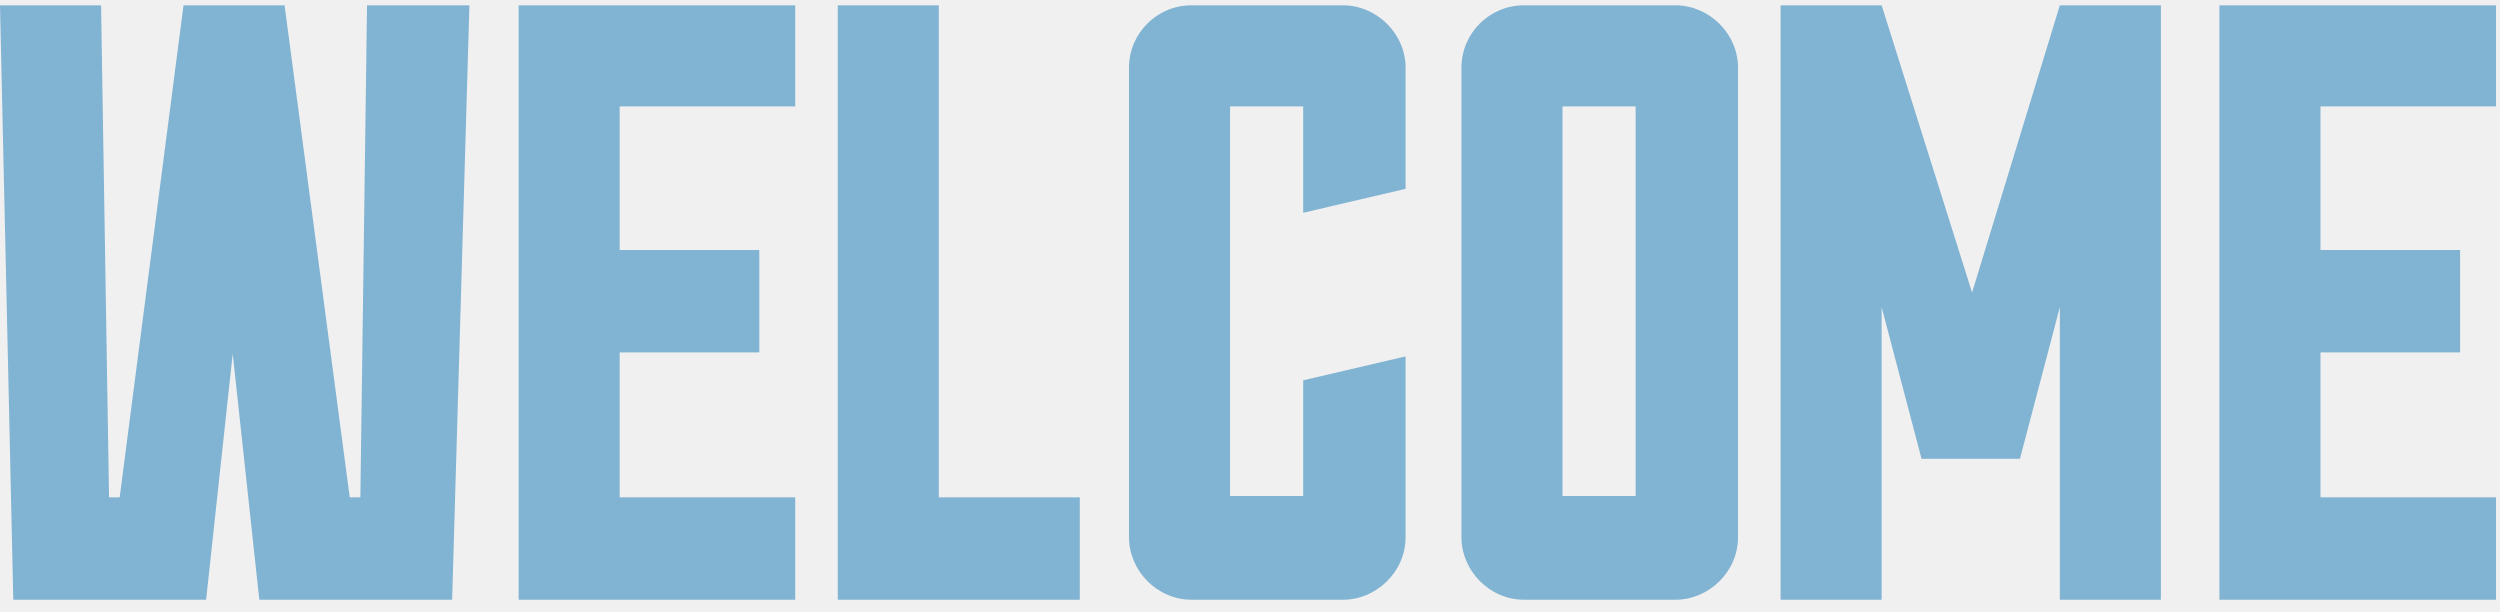
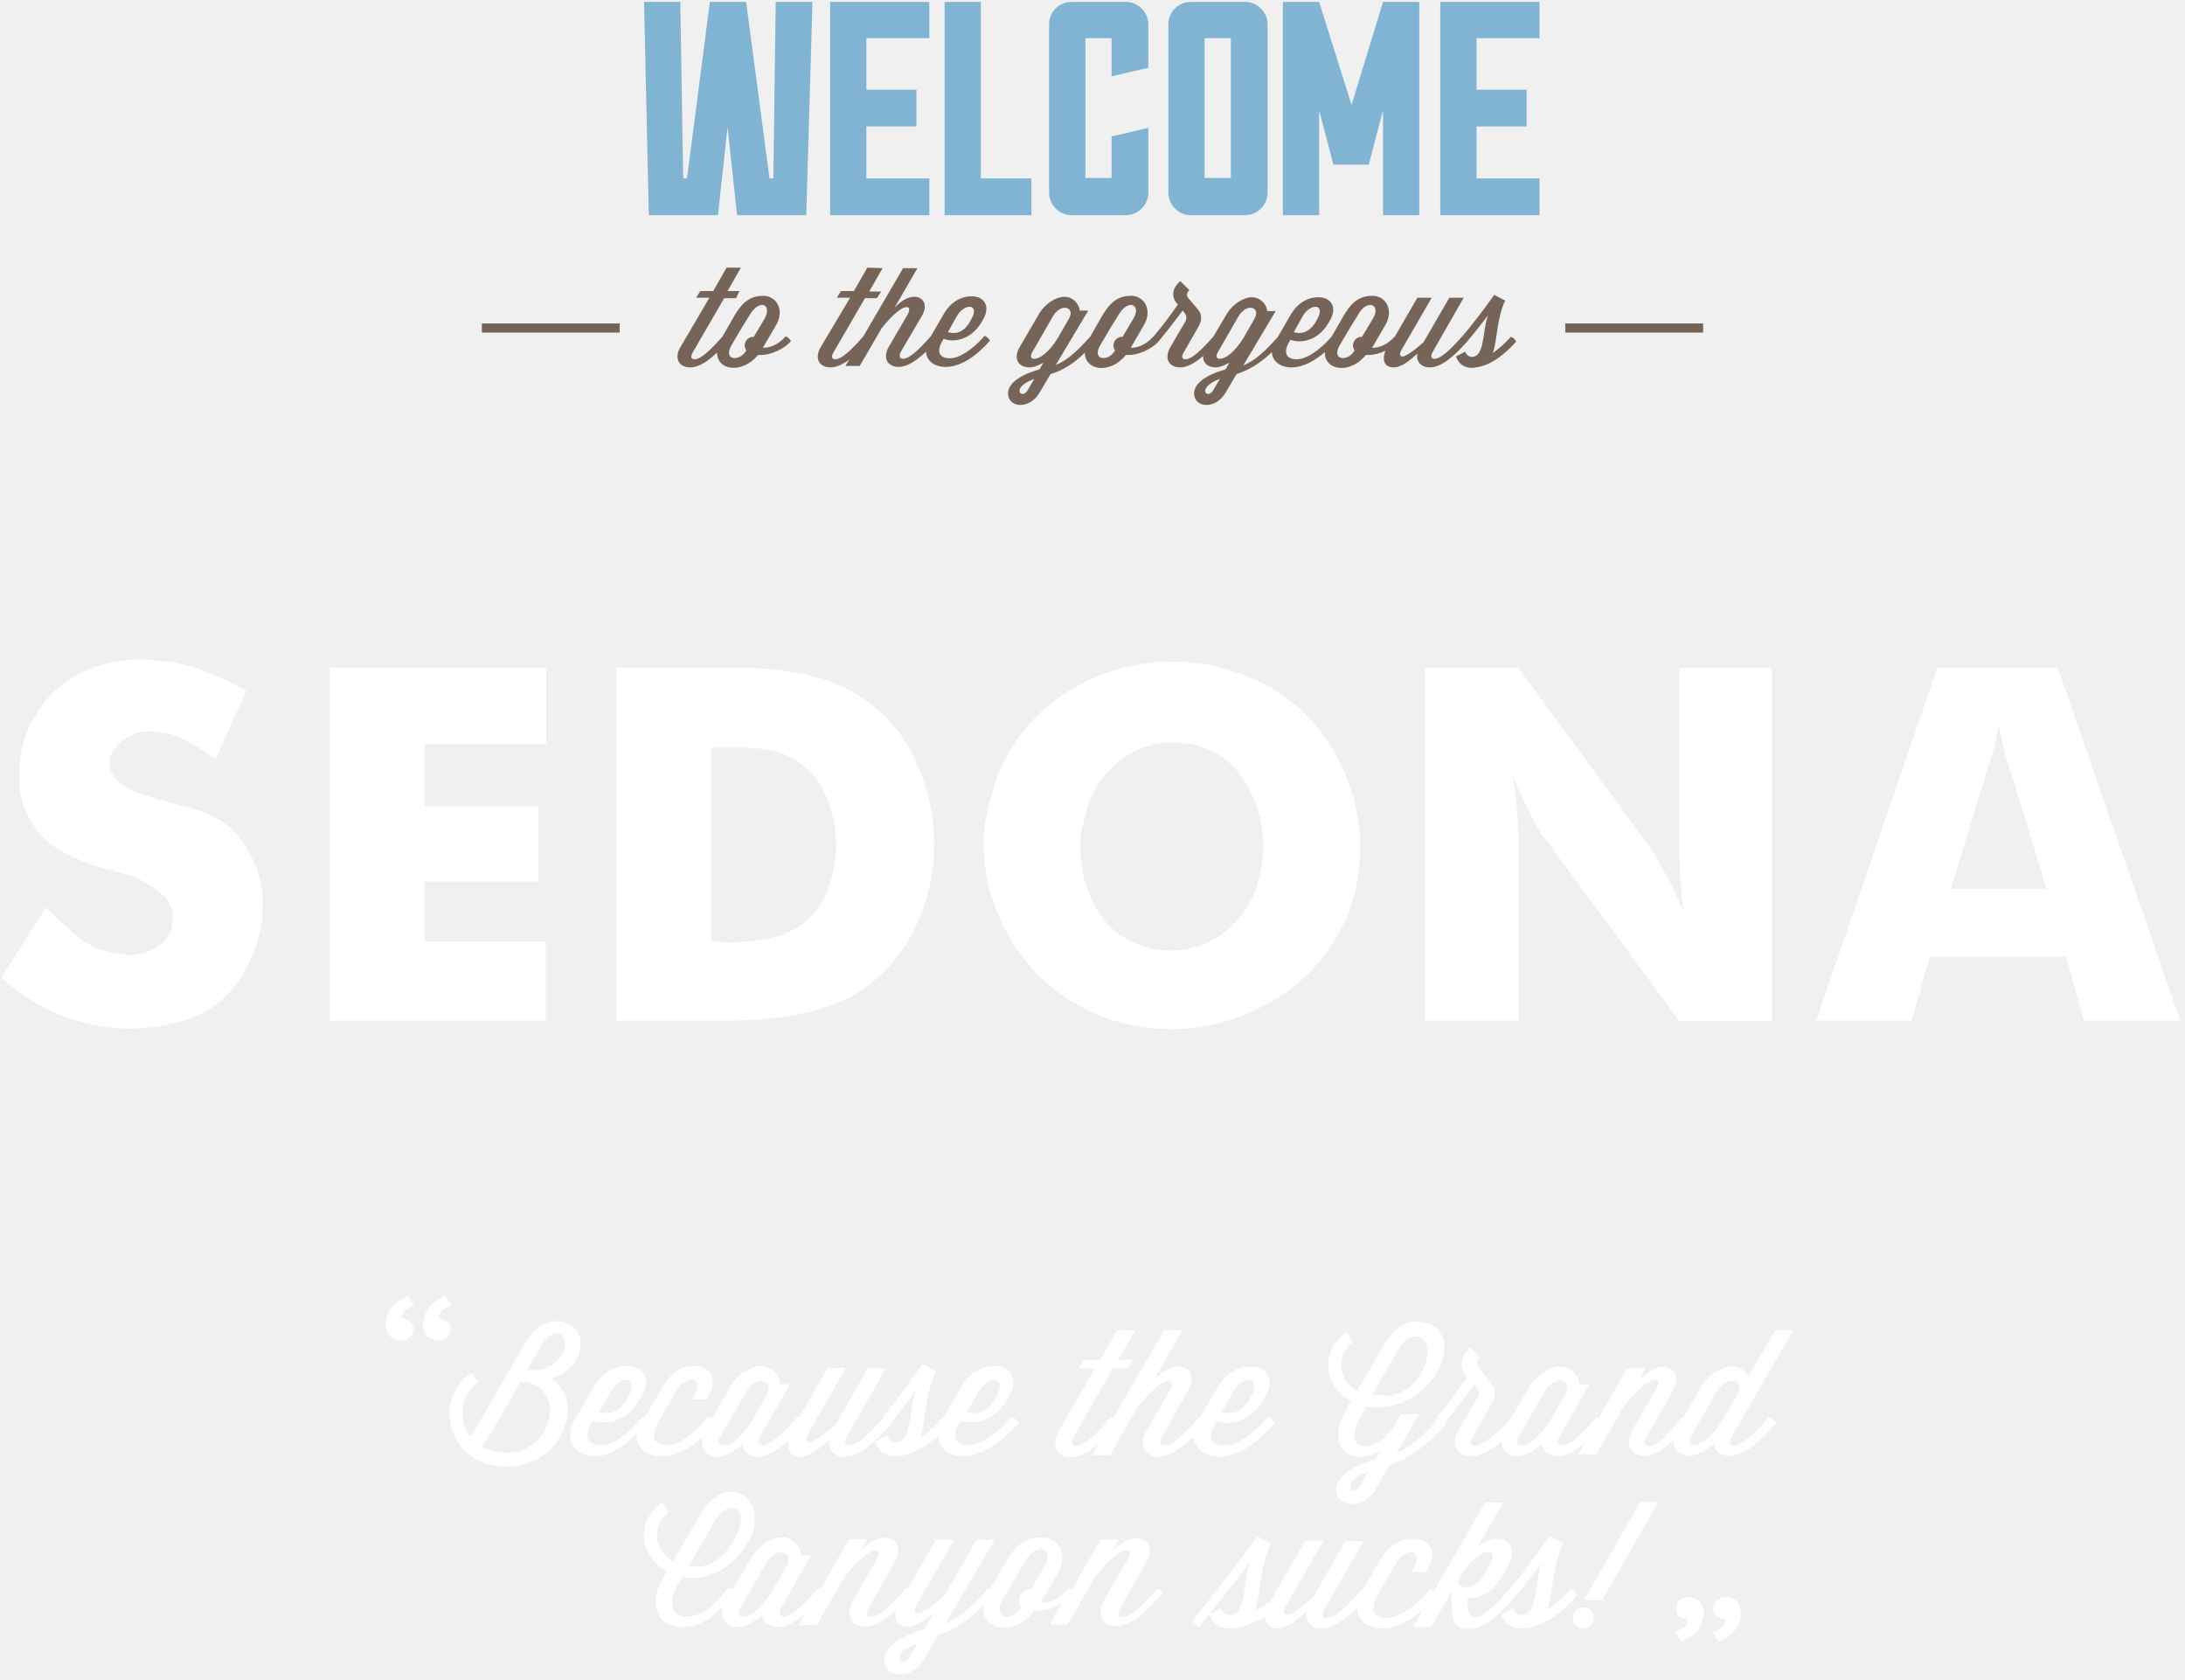
- <svg xmlns="http://www.w3.org/2000/svg" width="188" height="46" viewBox="0 0 188 46" fill="none">
-   <path d="M187.7 37.4V45.1H166.9V0.4H187.7V8H174.5V18.8H185V26.5H174.5V37.4H187.7ZM154.9 0.4H162.5V45.1H154.9V23.1L151.9 34.5H144.5L141.5 23.1V45.1H133.9V0.4H141.5L148.3 22L154.9 0.4ZM123 8H117.5V37.3H123V8ZM126 0.4C128.5 0.4 130.7 2.5 130.7 5.1V40.4C130.7 43 128.5 45.1 126 45.1H114.6C112 45.1 109.9 42.9 109.9 40.4V5.1C109.9 2.5 112 0.4 114.6 0.4H126ZM98 28.6L105.7 26.8V40.4C105.7 43 103.5 45.1 101 45.1H89.6C87 45.1 84.9 42.9 84.9 40.4V5.1C84.9 2.5 87 0.4 89.6 0.4H101C103.5 0.4 105.7 2.5 105.7 5.1V14.2L98 16V8H92.5V37.3H98V28.6ZM81.2 37.4V45.1H63V0.4H70.6V37.4H81.2ZM59.8 37.4V45.1H39V0.4H59.8V8H46.6V18.8H57.1V26.5H46.6V37.4H59.8ZM27.6 0.4H35.3L34 45.1H19.5L17.5 26.6L15.5 45.1H1L0 0.4H7.6L8.2 37.4H9L13.8 0.4H21.4L26.3 37.4H27.1L27.6 0.4Z" fill="#81B3D3" />
+ <svg xmlns="http://www.w3.org/2000/svg" width="458" height="352" viewBox="0 0 458 352" fill="none">
+   <path d="M152.3 56.1L149.5 61H146.8L145.9 62.4H148.7L142.6 72.8C141.3 75 142.2 77 144.7 77C146.5 77 148.4 75.7 150.3 73.9C150.3 77.7 155.6 78.4 158.9 74.4H159.6C161.4 74.4 164.2 73.3 165.8 71.5C165.6 71.1 165.1 70.6 164.7 70.5L164.5 70.7C163.1 72.2 161.5 72.9 159.9 72.9L162.7 68.1C164.5 65 162.8 62 160 62C157.7 62 155.9 62.9 154.1 65.9L152.6 68.5L151.4 70.6L151.2 70.8C149 73.3 146.9 75.3 145.6 75.3C144.9 75.3 144.6 74.8 145.3 73.7L151.8 62.5H154.3L155 61H152.5L155.3 56.1H152.3ZM159.8 63.9C160.8 64 161.2 65.2 160.2 66.9L158 70.6H157.9C156.9 70.6 156.1 71.4 156.1 72.4C156.1 72.8 156.2 73.1 156.4 73.4V73.5C155 75.9 151.5 75.5 153.3 72.4L155.6 68.5L157.1 66.1C158 64.5 159.1 63.9 159.8 63.9ZM181.8 56.1L179 61H176.3L175.4 62.4H178.2L172 72.8C170.7 75 171.6 77 174.1 77C175.3 77 176.6 76.4 178 75.4L177.2 76.7H180.2L184.8 68.8C189.4 63 191.5 63.8 190.2 66L186.3 72.7C185 74.9 185.9 76.9 188.4 76.9C190.2 76.9 192.2 75.5 194.1 73.7C194.2 75.6 195.8 76.9 198.2 76.9C201.6 76.9 205 74.3 207.5 71.4C207.3 71 206.8 70.5 206.4 70.4L206.2 70.6C204 73.1 201.2 75.1 199.1 75.1C197.2 75.1 196.1 74 197.5 71.5L197.8 71C199.7 71.8 203.4 71.4 205.7 67.6L206.1 66.9C207.7 64.1 206.2 62.1 203.7 62.1C201.3 62.1 199.3 63.4 198 65.5L195.1 70.5L194.9 70.7C192.7 73.2 190.6 75.2 189.3 75.2C188.6 75.2 188.3 74.7 188.9 73.6L193.3 66.1C194.6 63.8 193.4 62.2 191.7 62.2C190.4 62.2 189 62.9 187.5 64.5L192.3 56.2H189.3L180.9 70.6L180.7 70.8C178.5 73.3 176.4 75.3 175.1 75.3C174.4 75.3 174.1 74.8 174.8 73.7L181.3 62.5H183.8L184.7 61.1H182.2L185 56.2L181.8 56.1ZM203.1 64.3C204.1 64.2 204.6 65.2 203.6 66.9L203.2 67.6C201.8 70 199.8 70 198.7 69.6L200.6 66.2C201.3 65 202.3 64.4 203.1 64.3ZM247.4 58.9C245.7 60.4 245.5 62.1 246.6 63.5L246.9 63.8C245.6 65.7 243.8 68.2 241.8 70.5L241.6 70.7C240.2 72.2 238.6 72.9 237 72.9L239.8 68.1C241.6 65 239.9 62 237.1 62C234.8 62 233 62.9 231.2 65.9L229.7 68.5L228.5 70.6L228.3 70.8C225.8 73.6 223.7 75.5 221.3 76.5L228.1 65.1H226.3C226.3 63.9 225 62.2 223.1 62.2C221.5 62.2 219.2 63.5 217.9 65.6L213.7 72.8C212.4 75 213.3 77 215.8 77C216.6 77 217.7 76.6 218.7 76L217.9 77.4C213.8 78.6 211.3 80.3 211.3 82.5C211.3 85.4 215.7 86 217.9 82.3L220.2 78.4C222.6 77.7 225 76.3 227.4 73.9C227.4 77.7 232.7 78.5 236 74.4H236.7C238.5 74.4 241.3 73.3 242.9 71.5C244.3 69.8 245.5 68.3 247.9 65.1L248.3 65.6C248.7 66.1 248.8 66.7 248.5 67.3L245.3 72.8C244 75 244.9 77 247.4 77C248.9 77 250.6 76 252.2 74.6C252.1 76 253.1 77 254.8 77C255.6 77 256.7 76.6 257.7 76L256.9 77.4C252.8 78.6 250.3 80.3 250.3 82.5C250.3 85.4 254.7 86 256.9 82.3L259.2 78.4C261.7 77.6 264.1 76.2 266.6 73.8C266.7 75.7 268.3 77 270.7 77C273.2 77 275.6 75.6 277.7 73.8C277.6 77.7 283 78.5 286.3 74.4H287C287.9 74.4 289.2 74.1 290.4 73.5C289.6 75.6 290.3 77 292.1 77C293.8 77 295.6 75.5 297.1 74.1C296.8 75.7 297.8 77 299.7 77C302.2 77 305.1 74.4 307.6 71.5C309.3 69.5 310.8 67.5 311.9 66.1C310.7 69.2 311.3 74.8 308.5 74.8C307.5 74.8 307.1 73.7 307.1 73.7L305.2 74.7C305.2 74.7 305.8 77.1 308.5 77.1C308.8 77.1 309.1 77.1 309.3 77H309.4C312.5 76.6 315.5 74.2 317.8 71.6C317.6 71.1 317.1 70.7 316.7 70.6L316.5 70.8C315.4 72 314.2 73.1 312.9 74C313.9 71.2 313.7 66.8 315.5 63L313.2 61.8C312 63.5 309.2 67.4 306.5 70.5L306.3 70.7C304.1 73.2 302 75.2 300.7 75.2C300 75.2 299.7 74.7 300.4 73.6L306.8 62.4H303.8L298.4 71.7C296.1 73.8 294.3 74.9 293.8 74.7C293 74.4 293.8 73.3 294.2 72.6L300.1 62.4H297.1L292.4 70.5L292.2 70.7C290.8 72.2 289.2 72.9 287.6 72.9L290.4 68.1C292.2 65 290.5 62 287.7 62C285.4 62 283.6 62.9 281.8 65.9L280.3 68.5L279.1 70.6L278.9 70.8C276.7 73.3 273.9 75.3 271.8 75.3C269.9 75.3 268.8 74.2 270.2 71.7L270.5 71.2C272.4 72 276.1 71.6 278.4 67.8L278.8 67.1C280.4 64.3 278.9 62.3 276.4 62.3C274 62.3 272 63.6 270.7 65.7L267.8 70.7L267.6 70.9C265.1 73.7 263 75.6 260.6 76.6L267.4 65.2H265.6C265.6 64 264.3 62.3 262.4 62.3C260.8 62.3 258.5 63.6 257.2 65.7L254.3 70.6L254.1 70.8C251.9 73.3 249.8 75.3 248.5 75.3C247.8 75.3 247.5 74.8 248.2 73.7L251.2 68.5C252.2 66.7 251.8 65.6 250.8 64.5L249.1 62.5C248.7 62 248.7 61.4 249.3 60.8L247.4 58.9ZM237.1 63.9C238.1 64 238.6 65.2 237.5 66.9L235.3 70.6H235.2C234.2 70.6 233.4 71.4 233.4 72.4C233.4 72.8 233.5 73.1 233.7 73.4V73.5C232.3 75.9 228.8 75.5 230.6 72.4L232.9 68.5L234.4 66.1C235.3 64.5 236.3 63.9 237.1 63.9ZM287.3 63.9C288.3 64 288.8 65.2 287.7 66.9L285.5 70.6H285.4C284.4 70.6 283.6 71.4 283.6 72.4C283.6 72.8 283.7 73.1 283.9 73.4V73.5C282.5 75.9 279 75.5 280.8 72.4L283.1 68.5L284.6 66.1C285.4 64.5 286.5 63.9 287.3 63.9ZM275.6 64.3C276.6 64.2 277.1 65.2 276.1 66.9L275.7 67.6C274.2 70 272.3 70 271.2 69.6L273.1 66.2C273.8 65 274.8 64.4 275.6 64.3ZM223.2 64.5C224.2 64.5 224.9 65.4 224 66.9L221.7 70.9C219.9 73.8 218 75.2 216.8 75.2C216.1 75.2 215.8 74.7 216.5 73.6L220.7 66.3C221.4 65.1 222.4 64.5 223.2 64.5ZM262.1 64.5C263.1 64.5 263.8 65.4 262.9 66.9L260.6 70.9C258.8 73.8 256.9 75.2 255.7 75.2C255 75.2 254.7 74.7 255.4 73.6L259.6 66.3C260.3 65.1 261.3 64.5 262.1 64.5ZM216.8 79.4L215.4 81.8C214.8 82.9 213.7 82.7 213.7 81.9C213.7 81.2 214.5 80.3 216.8 79.4ZM255.7 79.4L254.3 81.8C253.7 82.9 252.6 82.7 252.6 81.9C252.7 81.2 253.4 80.3 255.7 79.4ZM101 67.8H129.9V69.7H101V67.8ZM328.1 67.8H357V69.7H328.1V67.8Z" fill="#766458" />
+   <path d="M322.7 37.4V45.1H301.9V0.4H322.7V8H309.5V18.8H320V26.5H309.5V37.4H322.7ZM289.9 0.4H297.5V45.1H289.9V23.1L286.9 34.5H279.5L276.5 23.1V45.1H268.9V0.4H276.5L283.3 22L289.9 0.4ZM258 8H252.5V37.3H258V8ZM261 0.4C263.5 0.4 265.7 2.5 265.7 5.1V40.4C265.7 43 263.5 45.1 261 45.1H249.6C247 45.1 244.9 42.9 244.9 40.4V5.1C244.9 2.5 247 0.4 249.6 0.4H261ZM233 28.6L240.7 26.8V40.4C240.7 43 238.5 45.1 236 45.1H224.6C222 45.1 219.9 42.9 219.9 40.4V5.1C219.9 2.5 222 0.4 224.6 0.4H236C238.5 0.4 240.7 2.5 240.7 5.1V14.2L233 16V8H227.5V37.3H233V28.6ZM216.2 37.4V45.1H198V0.4H205.6V37.4H216.2ZM194.8 37.4V45.1H174V0.4H194.8V8H181.6V18.8H192.1V26.5H181.6V37.4H194.8ZM162.6 0.4H170.3L169 45.1H154.5L152.5 26.6L150.5 45.1H136L135 0.4H142.6L143.2 37.4H144L148.8 0.4H156.4L161.3 37.4H162.1L162.6 0.4Z" fill="#81B3D3" />
+   <path d="M380.7 213.9L406.1 139.9H431.3L457 213.9H436.8L433.1 200.5H404.5L400.7 213.9H380.7ZM416.4 161.8L408.9 186.3H429L421.5 161.8C421.1 160.6 420.7 159.4 420.3 158.2C420 156.9 419.7 155.7 419.5 154.4C419.3 153.9 419.2 153.5 419.2 153.1C419.1 152.6 419 152.2 419 151.8C418.9 152.2 418.8 152.6 418.7 153.1C418.6 153.5 418.5 153.9 418.5 154.4C418.4 154.6 418.4 154.7 418.4 154.9C418.4 155 418.4 155.1 418.3 155.2C418.1 156.3 417.8 157.5 417.5 158.6C417 159.6 416.7 160.7 416.4 161.8ZM298.7 213.9V139.9H318.2L346.1 177.9C346.8 179 347.5 180.2 348.1 181.4C348.8 182.6 349.5 183.8 350.1 185L351.5 188C352 189 352.4 190 352.9 190.9C352.8 190.1 352.7 189.3 352.6 188.5C352.5 187.7 352.4 186.9 352.4 186.1C352.2 184.5 352.1 182.9 352.1 181.3C352 179.6 352 178 352 176.3V140H371.4V214H352L323.9 175.8C323.1 174.9 322.4 173.8 321.7 172.5C321 171.2 320.3 169.8 319.7 168.4C319.3 167.4 318.8 166.5 318.3 165.5C317.9 164.6 317.6 163.6 317.1 162.7C317.5 165.1 317.8 167.5 318 170C318.2 172.5 318.3 175 318.3 177.4V213.9H298.7ZM210.7 159C214.3 152.4 219.2 147.4 225.6 143.9C232 140.4 238.6 138.7 245.5 138.7C246.4 138.7 247.4 138.7 248.3 138.8C249.3 138.9 250.3 139 251.2 139C254.1 139.4 256.9 140.1 259.7 141.1C262.6 142.1 265.3 143.4 267.8 145C273.3 148.6 277.6 153.3 280.6 159.3C283.6 165.2 285.1 171.3 285.1 177.8C285.1 178.6 285.1 179.4 285 180.2C285 181 284.9 181.7 284.8 182.5C284.6 184.2 284.3 185.8 283.9 187.4C283.5 189 283 190.5 282.4 192C279.1 199.5 274.1 205.4 267.2 209.5C260.3 213.6 253.1 215.7 245.5 215.7C245 215.7 244.4 215.7 243.9 215.6H242.4C239.7 215.4 237.1 214.9 234.5 214.2C231.9 213.5 229.4 212.5 227.1 211.3C220.6 207.9 215.5 203.1 211.8 196.8C208.1 190.5 206.2 183.9 206.2 177.1C206.2 176.1 206.2 175.1 206.3 174.1C206.4 173.1 206.5 172 206.8 171C207.2 169 207.7 166.9 208.4 165C208.8 162.8 209.7 160.9 210.7 159ZM263.5 185.6C263.7 184.8 263.9 184 264.1 183.2C264.3 182.3 264.5 181.5 264.6 180.6C264.7 180.1 264.7 179.5 264.7 179C264.8 178.5 264.8 178 264.8 177.5C264.8 177 264.8 176.6 264.7 176.1V174.7C264.3 171.4 263.3 168.2 261.7 165.1C260.1 162 257.8 159.6 255 157.9C254.2 157.5 253.5 157.2 252.7 156.9C251.9 156.6 251.2 156.3 250.4 156.1C249.6 155.9 248.9 155.8 248.1 155.8C247.3 155.6 246.6 155.6 245.8 155.6C241.9 155.6 238.2 156.8 234.9 159.3C231.6 161.8 229.2 165.1 227.9 169.2L227.7 169.7V170.2C227.5 170.9 227.3 171.7 227.1 172.4C226.9 173.1 226.8 173.8 226.6 174.6L226.4 176.2V178.6C226.4 178.8 226.4 179.1 226.5 179.4C226.7 183.5 228 187.4 230.2 191.1C232.5 194.7 235.7 197.1 239.7 198.3L241.1 198.8C241.6 198.9 242.1 199 242.6 199L244 199.2H245.4C249.5 199.2 253.2 198 256.4 195.6C259.7 193 262.1 189.7 263.5 185.6ZM181.4 207C177.8 209.5 173.8 211.2 169.6 212.1C165.4 213 161 213.6 156.7 213.8C155.5 213.9 154.2 213.9 153 213.9H129.2V139.9H154.3C155.5 139.9 156.7 139.9 157.9 140C162.1 140.2 166.2 140.8 170.2 141.7C174.3 142.6 178.1 144.4 181.5 146.8C185.8 149.8 189.2 153.8 191.6 158.8C194 163.8 195.4 168.9 195.7 174.1C195.8 174.6 195.8 175 195.8 175.5V178.4C195.6 183.9 194.3 189.2 191.9 194.3C189.5 199.4 185.9 203.7 181.4 207ZM149 197.3C149.2 197.3 149.5 197.3 149.7 197.4H150.5C150.8 197.4 151.1 197.4 151.3 197.5H154.4C155.3 197.4 156.1 197.3 156.8 197.3C158.8 197.1 160.8 196.8 162.7 196.3C164.6 195.8 166.4 194.9 167.9 193.9C170.4 192.1 172.2 189.7 173.4 186.7C174.6 183.6 175.3 180.4 175.3 177.1V176.2C175.3 175.9 175.3 175.6 175.2 175.3C175 172.4 174.3 169.5 173.1 166.8C171.9 164 170.2 161.8 168 160.2C166.4 158.9 164.5 158 162.5 157.5C160.5 157 158.5 156.8 156.5 156.7H149V197.3ZM69.1 213.9V139.9H114.5V156H88.9V169H112.9V184.8H88.9V197.3H114.4V213.9H69.1ZM9.7 190.1C9.8 190.2 9.8 190.3 9.8 190.3C9.9 190.3 10 190.3 10 190.4C12.1 192.7 14.5 194.9 17.1 196.9C19.7 198.8 22.8 199.9 26.2 200C26.3 200 26.4 200 26.4 200.1H26.7C26.8 200.1 26.9 200.1 26.9 200.2H28.2C28.6 200.1 28.9 200 29.2 200C30.4 199.8 31.6 199.3 32.7 198.6C33.9 197.9 34.8 197.1 35.4 196L35.6 195.5L35.8 195C36 194.5 36.1 194 36.1 193.5C36.2 193 36.2 192.6 36.2 192.2C36.2 190.1 35.3 188.4 33.4 187C31.7 185.6 29.7 184.4 27.6 183.6C26.8 183.3 26 183.1 25.2 182.9C24.5 182.7 23.7 182.5 23 182.3H22.8C22.7 182.2 22.6 182.2 22.6 182.2C18.8 181.3 15.2 179.8 11.9 177.8C8.6 175.7 6.3 172.7 5 168.9C4.8 168.1 4.5 167.3 4.3 166.5C4.1 165.6 4 164.7 4 163.8C4 163.7 4 163.4 4 163.2V160.4C4.1 159.8 4.2 159.2 4.3 158.5C4.5 156.9 4.9 155.4 5.5 153.9C6 152.4 6.7 151 7.6 149.7C10.1 145.6 13.3 142.7 17.1 140.9C21 139.1 25.2 138.2 29.4 138.2C30.4 138.2 31.4 138.3 32.4 138.4C33.5 138.5 34.6 138.6 35.7 138.7C38.5 139.2 41.3 140 43.9 141C46.7 142.1 49.2 143.4 51.6 144.8L45.2 159.1C43.1 157.6 40.9 156.2 38.6 155C36.3 153.8 33.8 153.3 31.1 153.3H30.2C28.4 153.5 26.8 154.3 25.2 155.7C23.7 157 22.9 158.4 22.9 160V160.7C23 160.9 23.1 161.2 23.2 161.4C23.4 161.9 23.6 162.4 24 162.9C24.4 163.4 24.8 163.8 25.3 164.2C26.2 164.9 27.4 165.6 29 166.2C30.6 166.7 32.3 167.3 34.1 167.8C35.6 168.2 37 168.6 38.4 169C39.8 169.3 41 169.6 41.9 169.9C46.2 171.4 49.5 174 51.7 177.7C53.9 181.3 55 185.1 55.1 189.1V189.7C55.1 190.2 55.1 190.6 55 191.1V192.4C54.5 196.4 53.2 200.3 51.1 203.9C49 207.5 46.2 210.3 42.6 212.3C41.3 212.9 39.9 213.5 38.5 213.9C37.1 214.3 35.7 214.6 34.3 214.9C33.2 215.1 32 215.3 30.8 215.4C29.7 215.6 28.6 215.6 27.4 215.6H26C21.4 215.4 16.8 214.4 12.3 212.6C7.8 210.7 3.8 208.1 0.3 204.9L9.7 190.1ZM351.3 337.2C351.3 336.9 351.4 336.6 351.5 336.3C351.6 336 351.8 335.7 352 335.5C352.2 335.3 352.5 335.1 352.8 334.9C353.1 334.8 353.5 334.7 353.9 334.7C354.4 334.7 354.8 334.8 355.2 335C355.6 335.2 356 335.4 356.3 335.7C356.5 336 356.7 336.3 356.9 336.7C357 337.1 357.1 337.5 357.1 338C357.1 338.9 356.9 339.6 356.6 340.4C356.3 341.1 355.9 341.8 355.3 342.3C355 342.6 354.8 342.8 354.5 343C354.2 343.2 353.9 343.4 353.6 343.5C353.3 343.6 353.1 343.8 352.9 343.9C352.8 344 352.7 344 352.5 344.1L351.1 342.1C351.3 342 351.6 341.9 351.9 341.7C352.2 341.6 352.5 341.4 352.8 341.2C353.1 341 353.3 340.7 353.5 340.4C353.7 340.1 353.8 339.8 353.8 339.4C353.2 339.4 352.6 339.2 352.1 338.8C351.5 338.5 351.3 338 351.3 337.2ZM359.1 337.2C359.1 336.9 359.2 336.6 359.3 336.3C359.4 336 359.6 335.7 359.8 335.5C360 335.3 360.3 335.1 360.6 334.9C360.9 334.8 361.3 334.7 361.7 334.7C362.2 334.7 362.6 334.8 363 335C363.4 335.2 363.8 335.4 364.1 335.7C364.3 336 364.5 336.3 364.7 336.7C364.8 337.1 364.9 337.5 364.9 338C364.9 338.8 364.8 339.6 364.4 340.4C364.1 341.1 363.7 341.8 363.1 342.3C362.8 342.6 362.6 342.8 362.3 343C362 343.2 361.7 343.4 361.4 343.5C361.1 343.6 360.9 343.8 360.7 343.9C360.6 344 360.5 344 360.3 344.1L359 342.1C359.2 342 359.5 341.9 359.8 341.7C360.1 341.6 360.4 341.4 360.7 341.2C361 341 361.2 340.7 361.4 340.4C361.6 340.1 361.7 339.8 361.7 339.4C361.1 339.4 360.5 339.2 360 338.8C359.3 338.5 359.1 338 359.1 337.2ZM94.5 278.5C94.5 278.8 94.4 279.1 94.3 279.4C94.2 279.7 94 280 93.8 280.2C93.3 280.7 92.6 281 91.9 281C91.5 281 91 280.9 90.6 280.7C90.2 280.5 89.8 280.3 89.5 280C89.2 279.7 89 279.3 88.9 279C88.8 278.6 88.7 278.2 88.7 277.7C88.7 276.8 88.9 276.1 89.2 275.3C89.5 274.6 89.9 273.9 90.5 273.4C90.8 273.1 91 272.9 91.3 272.7C91.6 272.5 91.9 272.3 92.2 272.2C92.5 272.1 92.7 271.9 92.9 271.8C93.1 271.7 93.2 271.7 93.3 271.6L94.6 273.6C94.3 273.7 94 273.8 93.8 274C93.5 274.1 93.2 274.3 92.9 274.5C92.6 274.7 92.4 275 92.2 275.3C92 275.6 91.9 275.9 91.9 276.3C92.6 276.3 93.1 276.5 93.6 276.9C94.3 277.3 94.5 277.8 94.5 278.5ZM86.7 278.5C86.7 279.1 86.5 279.7 86 280.2C85.8 280.4 85.5 280.6 85.2 280.8C84.9 280.9 84.5 281 84.1 281C83.7 281 83.2 280.9 82.8 280.7C82.4 280.5 82 280.3 81.7 280C81.4 279.7 81.2 279.3 81.1 279C81 278.6 80.9 278.2 80.9 277.7C80.9 276.8 81.1 276.1 81.4 275.3C81.7 274.6 82.1 273.9 82.7 273.4C82.9 273.2 83.2 272.9 83.5 272.7C83.8 272.5 84.1 272.3 84.4 272.2C84.7 272.1 84.9 271.9 85.1 271.8C85.3 271.7 85.4 271.7 85.5 271.6L86.8 273.6C86.6 273.7 86.3 273.8 86 274C85.7 274.1 85.4 274.3 85.1 274.5C84.8 274.7 84.6 275 84.4 275.3C84.2 275.6 84.1 275.9 84.1 276.3C84.8 276.3 85.3 276.5 85.8 276.9C86.4 277.3 86.7 277.8 86.7 278.5ZM332 335.4H335.8L347.6 314.8H343.8L332 335.4ZM331.9 336.9C330.7 336.9 329.7 337.9 329.7 339.1C329.7 340.3 330.6 341.3 331.9 341.3C333.1 341.3 334.1 340.4 334.1 339.1C334.1 337.8 333.1 336.9 331.9 336.9ZM305.5 331.4L306.6 329.5C311 323.4 313.9 325.1 312.6 327.4L310.8 330.5C309.7 332.4 306.3 333.8 305.5 331.4ZM330.6 334.3C330.4 333.7 329.7 333.1 329.2 333L328.9 333.3C327.6 334.9 326 336.2 324.4 337.4C325.6 333.8 325.3 328.3 327.7 323.4L324.9 321.9C323.3 324 319.9 329 316.5 333L316.2 333.3C313.5 336.5 310.8 339 309.2 339C308.4 339 307.6 338.2 307.6 336.5V334.9C310.3 335.2 313.1 333.5 314.8 330.4L315.8 328.7C319.3 322.7 313.6 320.7 309.7 324.2L315.1 314.9H311.3L300.5 333.6C300.3 333.4 300.1 333.3 299.8 333.1L299.5 333.4C296.8 336.6 293.3 339.1 290.6 339.1C288.3 339.1 286.9 337.6 288.6 334.6L292.5 327.8C294.7 324.1 298.5 324.7 296.3 328.6L295.8 329.5H298.9L299.4 328.6C301.4 325.1 299.5 322.5 296.4 322.5C293.3 322.5 290.9 324.1 289.3 326.9L285.6 333.3C285.5 333.3 285.4 333.2 285.4 333.2L285.1 333.5C282.4 336.7 279.7 339.2 278.1 339.2C277.3 339.2 276.8 338.6 277.7 337.1L285.8 323H282L275.3 334.7C272.4 337.3 270.2 338.8 269.5 338.4C268.6 338 269.5 336.6 270 335.8L277.4 322.9H273.6L266.3 335.6C265.5 336.3 263.9 337 263.1 337.5C264.3 333.9 264 328.4 266.4 323.5L263.6 322C262 324.1 253.3 335.7 249.9 339.7C250.2 340.2 250.8 340.6 251.3 341C253.4 338.5 260.6 329.3 262 327.5C260.5 331.4 261.3 338.5 257.7 338.5C256.4 338.5 255.9 337.1 255.9 337.1L253.5 338.3C253.5 338.3 254.2 341.3 257.6 341.3C258 341.3 258.3 341.3 258.7 341.2H258.8C260.7 340.9 263.4 340.1 265.2 338.8C265.2 340.3 266.1 341.3 267.7 341.3C269.8 341.3 272.1 339.4 273.9 337.7C273.5 339.7 274.7 341.3 277.1 341.3C279.4 341.3 282.1 339.4 284.5 336.9C284.5 339.4 286.5 341.3 289.6 341.3C292.7 341.3 295.7 339.6 298.3 337.3L296.2 341H300L304.3 333.5V336.5C304.3 339.7 304.9 341.4 308 341.4C311.1 341.4 314.7 338.1 317.8 334.4C319.9 331.9 321.8 329.3 323.2 327.5C321.7 331.4 322.5 338.5 318.9 338.5C317.6 338.5 317.1 337.1 317.1 337.1L314.7 338.3C314.7 338.3 315.4 341.3 318.8 341.3C319.2 341.3 319.5 341.3 319.9 341.2H320C324 340.7 327.8 337.6 330.6 334.3ZM216 333.2H215.8C214.6 333.2 213.6 334.2 213.6 335.5C213.6 336 213.7 336.4 214 336.8V336.9C212.2 339.9 207.9 339.4 210.1 335.4L213 330.4L214.8 327.3C217.5 322.8 221.1 324.6 218.8 328.5L216 333.2ZM190.6 347.4C189.8 348.8 188.5 348.6 188.5 347.6C188.5 346.6 189.4 345.5 192.3 344.4L190.6 347.4ZM161.8 333.6C159.5 337.2 157.3 338.9 155.7 338.9C154.9 338.9 154.4 338.3 155.3 336.8L160.6 327.6C162.6 324.1 166.7 325 164.8 328.4L161.8 333.6ZM149.8 318.9C150.9 317 152.2 316.1 153.2 316.1C154.6 316.1 155.3 317 155.3 318.4C155.3 321.9 150.9 329.2 145.1 328.3H144.3L149.8 318.9ZM242.6 333L242.3 333.3C239.6 336.5 236.9 339 235.3 339C234.5 339 234 338.4 234.9 336.9L240.3 327.3C241.9 324.4 240.4 322.4 238.3 322.4C236.7 322.4 235 323.3 233.1 325.2L234.5 322.7H230.7L224.6 333.2C224.4 333.1 224.3 333 224.1 332.9L223.8 333.2C222.1 335.1 220 336 218.1 336L221.7 329.9C224 325.9 221.9 322.2 218.3 322.2C215.4 322.2 213.1 323.4 211 327.1L209.1 330.3L207.5 333.1C207.4 333 207.3 333 207.2 332.9L206.9 333.2C203.8 336.8 201.1 339.1 198.1 340.4L208.5 322.7H204.7L198 334.3C195.1 337 192.8 338.5 192.1 338.2C191.2 337.8 192.1 336.4 192.6 335.6L200 322.7H196.2L190.2 333.1C190.1 333 190 333 189.9 332.9L189.6 333.2C186.9 336.4 184.2 338.9 182.6 338.9C181.8 338.9 181.3 338.3 182.2 336.8L187.6 327.2C189.2 324.3 187.7 322.3 185.6 322.3C184 322.3 182.3 323.2 180.4 325.1L181.8 322.6H178L172 333C171.9 332.9 171.8 332.9 171.6 332.8L171.3 333.1C168.6 336.3 165.9 338.8 164.3 338.8C163.5 338.8 163 338.2 163.9 336.7L170 326H167.9C168 324.4 166.4 322.2 163.9 322.2C161.9 322.2 159 323.8 157.4 326.6L153.5 333.3C153.2 333.1 152.9 332.9 152.7 332.8L152.4 333.1C149.7 336.3 147.6 338.8 143.8 338.8C141.2 338.8 139.7 336.2 141.9 332.4L143 330.5C143.7 330.6 144.4 330.7 145.1 330.7C149.1 330.7 153.7 328.6 156.7 323.4C157.8 321.5 158.2 319.8 158.2 318.3C158.2 314.9 156 312.7 153.2 312.7C151.1 312.7 148.7 314.2 147 317.1L141.1 327.2C138.9 326 137.7 323.9 137.7 321.8C137.7 320.1 138.5 318.3 140.1 317L138.9 314.8C136.2 316.7 135 319.3 135 321.8C135 324.8 136.7 327.7 139.8 329.3L138.7 331.3C136 335.9 137.6 341 142.9 341C147.1 341 149 339.1 151.6 336.6C150.8 339 152 341 154.6 341C156.1 341 158 340 159.8 338.5C160 340 161.1 341 163.1 341C164.9 341 166.9 339.9 168.8 338.2L167.4 340.6H171.2L177 330.5C182.8 323.3 185.4 324.2 183.7 327L178.8 335.5C177.2 338.3 178.3 340.9 181.4 340.9C183.4 340.9 185.7 339.5 187.8 337.5C187.3 339.6 188.3 340.9 190.2 340.9C192 340.9 194.1 339.4 195.8 337.9L193.7 341.5C188.6 343 185.4 345.1 185.4 348C185.4 351.6 191 352.4 193.7 347.7L196.6 342.7C199.8 341.7 202.9 339.7 206.1 336.5C205.6 341.8 212.6 343 216.8 337.6H217.6C219 337.6 220.8 337.1 222.5 336.1L220 340.5H223.8L229.6 330.4C235.4 323.2 238 324.1 236.3 326.9L231.4 335.4C229.8 338.2 230.9 340.8 234 340.8C237.1 340.8 240.7 337.5 243.8 333.8C243.7 333.8 243.1 333.2 242.6 333ZM361.2 297.4C358.9 301.1 356.6 302.9 355 302.9C354.2 302.9 353.7 302.3 354.6 300.8L359.9 291.6C361.9 288.1 366 289 364.1 292.4L361.2 297.4ZM325 297.6C322.7 301.2 320.5 302.9 318.9 302.9C318.1 302.9 317.6 302.3 318.5 300.8L323.8 291.6C325.8 288.1 329.9 289 328 292.4L325 297.6ZM285.1 311.4C284.3 312.8 283 312.6 283 311.6C283 310.6 283.9 309.5 286.8 308.4L285.1 311.4ZM293.1 282.9C294.2 281 295.5 280.1 296.5 280.1C302.5 280.1 298 294.5 288.4 292.3H287.6L293.1 282.9ZM370.8 297L370.5 297.3C367.8 300.5 365.1 303 363.5 303C362.7 303 362.2 302.4 363.1 300.9L375.9 278.8H372.1L366.5 288.4C365.8 287.3 364.6 286.4 363 286.4C361 286.4 358.1 288 356.5 290.8L352.8 297.2C352.7 297.2 352.6 297.1 352.6 297.1L352.3 297.4C349.6 300.6 347.3 303.1 345.6 303.1C344.8 303.1 344.3 302.5 345.2 301L350.7 291.4C352.3 288.5 350.8 286.5 348.7 286.5C347.1 286.5 345.4 287.4 343.5 289.3L344.9 286.8H341.1L335.1 297.2C335 297.1 334.9 297.1 334.7 297L334.4 297.3C331.7 300.5 329 303 327.4 303C326.6 303 326.1 302.4 327 300.9L333.1 290.2H331C331.1 288.6 329.5 286.4 327 286.4C325 286.4 322.1 288 320.5 290.8L316.8 297.1L316.6 297.3C313.9 300.5 310.8 303 309.2 303C308.4 303 307.9 302.4 308.8 300.9L312.6 294.3C313.9 292 313.3 290.7 312.1 289.2L310 286.7C309.5 286 309.5 285.2 310.2 284.5L308.2 282.4C306.1 284.3 305.9 286.5 307.2 288.2L307.5 288.6C305.8 291 303.6 294.2 301.1 297.1C301.2 297.2 301.3 297.3 301.4 297.4C298.3 301 295.6 303.3 292.7 304.6L297.5 296.4H293.7L293.3 297.1C291.3 300.6 289 303.1 286.1 303.1C283.5 303.1 283.1 300.5 285.3 296.7L286.4 294.8C287.1 294.9 287.8 295 288.5 295C301.9 295 308.4 277 296.6 277C294.5 277 292.1 278.5 290.4 281.4L284.5 291.5C282.3 290.3 281.1 288.2 281.1 286.1C281.1 284.4 281.9 282.6 283.5 281.3L282.3 279.1C279.6 281 278.4 283.6 278.4 286.1C278.4 289.1 280.1 292 283.2 293.6L282.1 295.6C279.4 300.2 279.9 305.3 285.3 305.3C286.9 305.3 288.2 304.8 289.4 304.1L288.4 305.8C283.3 307.4 280.1 309.4 280.1 312.3C280.1 315.9 285.7 316.7 288.4 312L291.3 307C295.2 305.8 299.1 303.1 303.2 298.3C303.1 298.2 303.1 298.1 303 297.9C304.7 295.9 306.1 294 309 290.2L309.5 290.8C310 291.4 310.2 292.2 309.7 292.9L305.7 299.8C304.1 302.6 305.2 305.2 308.3 305.2C310.2 305.2 312.6 304 314.7 302.2C314.7 303.9 315.8 305.2 318 305.2C319.5 305.2 321.4 304.2 323.2 302.7C323.4 304.2 324.5 305.2 326.5 305.2C328.3 305.2 330.3 304.1 332.2 302.4L330.8 304.8H334.6L340.4 294.7C346.2 287.5 348.8 288.4 347.1 291.2L342.2 299.7C340.6 302.5 341.7 305.1 344.8 305.1C346.8 305.1 348.6 303.7 350.8 301.8C350.6 303.7 351.8 305.1 354.1 305.1C355.6 305.1 357.5 304.1 359.3 302.6C359.5 304.1 360.6 305.1 362.6 305.1C365.7 305.1 369.3 301.8 372.4 298.1C371.9 297.8 371.3 297.2 370.8 297ZM258.5 291.7C260.7 288 264.5 288.6 262.3 292.5L261.8 293.4C260 296.5 257.5 296.4 256.1 295.9L258.5 291.7ZM255.5 305.3C259.8 305.3 264 302 267.2 298.3C266.9 297.8 266.3 297.2 265.8 297L265.5 297.3C262.8 300.5 259.3 303 256.6 303C254.3 303 252.9 301.5 254.6 298.5L255 297.8C257.4 298.8 262 298.3 264.8 293.4L265.3 292.5C267.3 289 265.4 286.4 262.3 286.4C259.3 286.4 256.8 288 255.2 290.8L251.5 297.1C251.5 297.1 251.4 297.1 251.4 297L251.1 297.3C248.4 300.5 245.7 303 244.1 303C243.3 303 242.8 302.4 243.7 300.9L249.1 291.3C250.7 288.4 249.2 286.4 247.1 286.4C245.5 286.4 243.7 287.3 241.8 289.3L247.8 278.8H244L233.3 297.3C233.2 297.2 233 297.1 232.9 297L232.6 297.3C229.9 300.5 227.2 303 225.6 303C224.8 303 224.3 302.4 225.2 300.9L233.3 286.8H236.4L237.5 285H234.4L238 278.8H234.2L230.6 285H227.2L226.1 286.8H229.5L221.9 300C220.3 302.8 221.4 305.4 224.5 305.4C226.4 305.4 228.4 304.2 230.4 302.4L228.9 305H232.7L238.4 295C244.2 287.7 246.8 288.6 245.2 291.4L240.3 299.9C238.7 302.7 239.8 305.3 242.9 305.3C245.2 305.3 247.7 303.5 250.2 301.1C250.4 303.5 252.4 305.3 255.5 305.3ZM128 291.7C130.2 288 134 288.6 131.8 292.5L131.3 293.4C129.5 296.5 127 296.4 125.6 295.9L128 291.7ZM151.1 300.9L156.4 291.7C158.4 288.2 162.5 289.1 160.6 292.5L157.7 297.7C155.4 301.3 153.2 303 151.6 303C150.7 302.9 150.2 302.4 151.1 300.9ZM205.1 291.7C207.3 288 211.1 288.6 208.9 292.5L208.4 293.4C206.6 296.5 204.2 296.4 202.7 295.9L205.1 291.7ZM147.3 301.2C146.7 303.4 147.9 305.3 150.4 305.3C151.9 305.3 153.8 304.3 155.6 302.8C155.8 304.3 156.9 305.3 158.9 305.3C160.9 305.3 163.1 303.9 165.3 302C164.9 304 165.8 305.3 167.7 305.3C169.8 305.3 172.1 303.4 173.9 301.7C173.5 303.7 174.7 305.3 177.1 305.3C180.2 305.3 183.8 302 186.9 298.3C186.9 298.3 186.8 298.2 186.8 298.1C188.9 295.7 190.7 293.1 192 291.3C190.5 295.2 191.3 302.3 187.7 302.3C186.4 302.3 185.9 300.9 185.9 300.9L183.5 302.1C183.5 302.1 184.2 305.2 187.6 305.2C188 305.2 188.3 305.2 188.7 305.1H188.8C191.6 304.7 194.3 303 196.7 300.9C196.8 303.4 198.7 305.2 201.8 305.2C206.1 305.2 210.3 301.9 213.5 298.2C213.2 297.7 212.6 297.1 212.1 296.9L211.8 297.2C209.1 300.4 205.6 302.9 202.9 302.9C200.6 302.9 199.2 301.4 200.9 298.4L201.3 297.7C203.7 298.7 208.3 298.2 211.1 293.3L211.6 292.4C213.6 288.9 211.7 286.3 208.6 286.3C205.5 286.3 203.1 287.9 201.5 290.7L197.8 297H197.7L197.4 297.3C196.1 298.9 194.5 300.2 192.9 301.4C194.1 297.8 193.8 292.3 196.2 287.4L193.4 285.9C191.8 288 188.4 293 185 297L185.1 297.1L185 297.3C182.3 300.5 179.6 303 178 303C177.2 303 176.7 302.4 177.6 300.9L185.7 286.8H181.9L175.2 298.5C172.3 301.1 170.1 302.6 169.4 302.2C168.5 301.8 169.4 300.4 169.9 299.6L177.3 286.7H173.5L167.5 297.1C167.4 297 167.3 297 167.2 296.9L166.9 297.2C164.2 300.4 161.5 302.9 159.9 302.9C159.1 302.9 158.6 302.3 159.5 300.8L165.6 290.1H163.5C163.6 288.5 162 286.3 159.5 286.3C157.5 286.3 154.6 287.9 153 290.7L149.2 297.3C149 297.2 148.8 297 148.6 296.9L148.3 297.2C145.6 300.4 142.4 302.9 139.8 302.9C137.5 302.9 136.1 301.4 137.8 298.4L141.7 291.6C143.9 287.9 147.7 288.5 145.5 292.4L145 293.3H148.1L148.6 292.4C150.6 288.9 148.7 286.3 145.6 286.3C142.5 286.3 140.5 287.9 138.9 290.7L135.1 297.1C135 297 134.9 297 134.8 296.9L134.5 297.2C131.8 300.4 128.6 302.9 125.9 302.9C123.6 302.9 122.2 301.4 123.9 298.4L124.3 297.7C126.7 298.7 131.3 298.2 134.1 293.3L134.6 292.4C136.6 288.9 134.7 286.3 131.6 286.3C128.5 286.3 126.1 287.9 124.5 290.7L120.5 297.5C118.1 301.5 120.2 305.2 124.6 305.2C127.9 305.2 130.6 303.2 133.4 300.6C133.3 303.2 135.3 305.2 138.5 305.2C141.9 305.3 144.6 303.5 147.3 301.2ZM110.4 287.2L113.5 282C116.3 277.2 119.8 280 117.9 283.6C116.4 286.3 114.3 287.2 110.4 287.2ZM106.3 304.5C104 304.5 102.3 304 100.9 303.2C101.6 302.4 102.2 301.5 102.8 300.5L109.2 289.5L110.2 289.6C119 291.4 115.5 304.5 106.3 304.5ZM115.7 289C123.3 286.4 123.9 276.9 116.4 276.9C114.3 276.9 111.9 278.4 110.2 281.3L100 298.9C99.6 299.7 99.1 300.4 98.5 301C95.9 297.4 96.6 292 100.3 289.7L98.8 287.8C90.9 292.8 93.2 307.4 106.4 307.4C117.7 307.4 122.9 293.8 115.7 289Z" fill="white" />
</svg>
